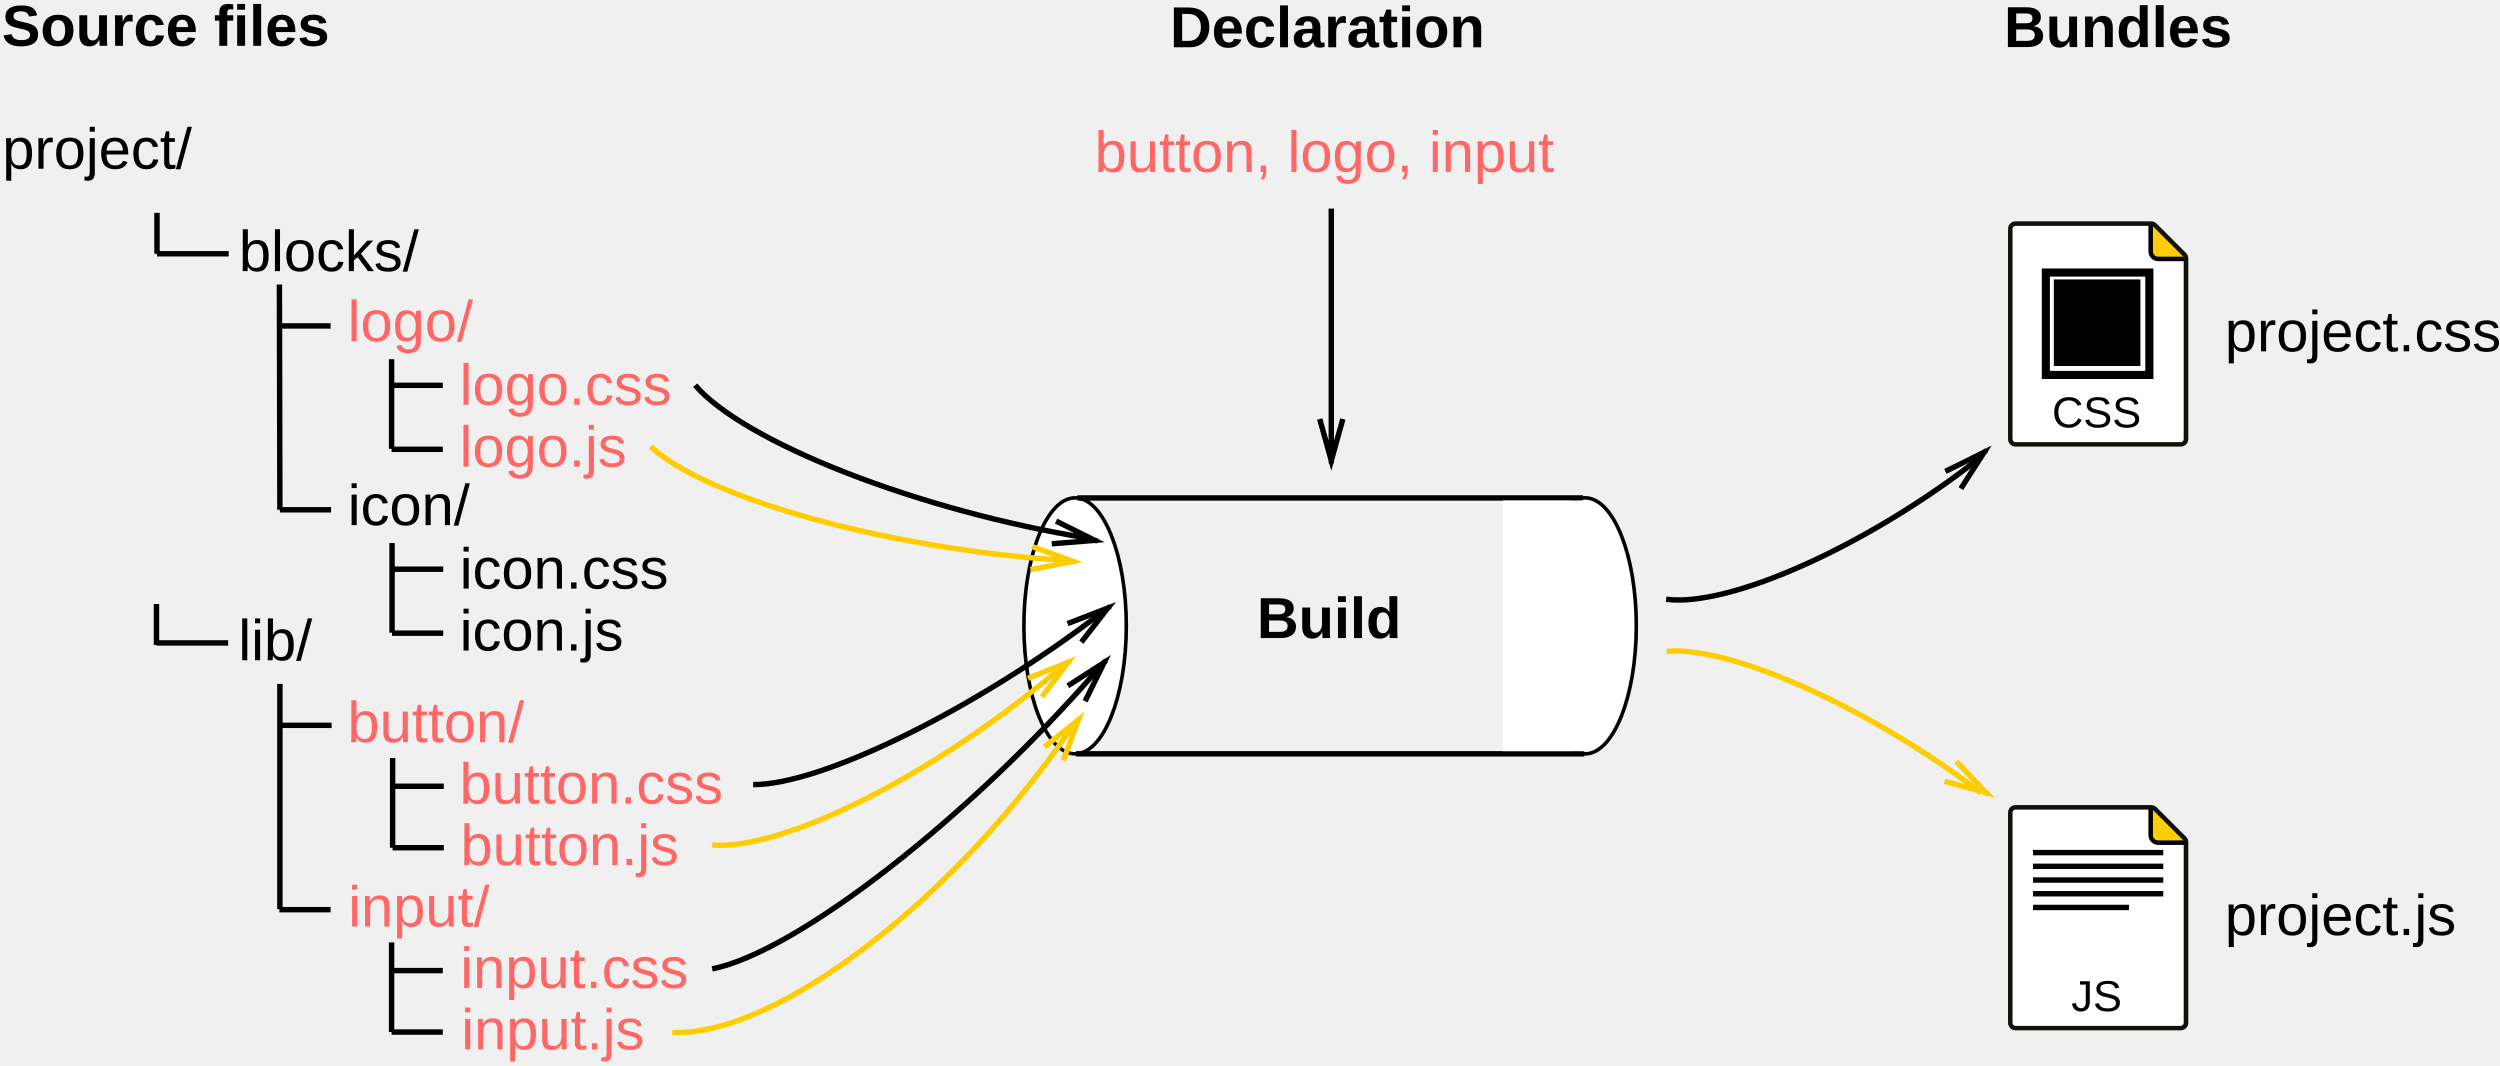
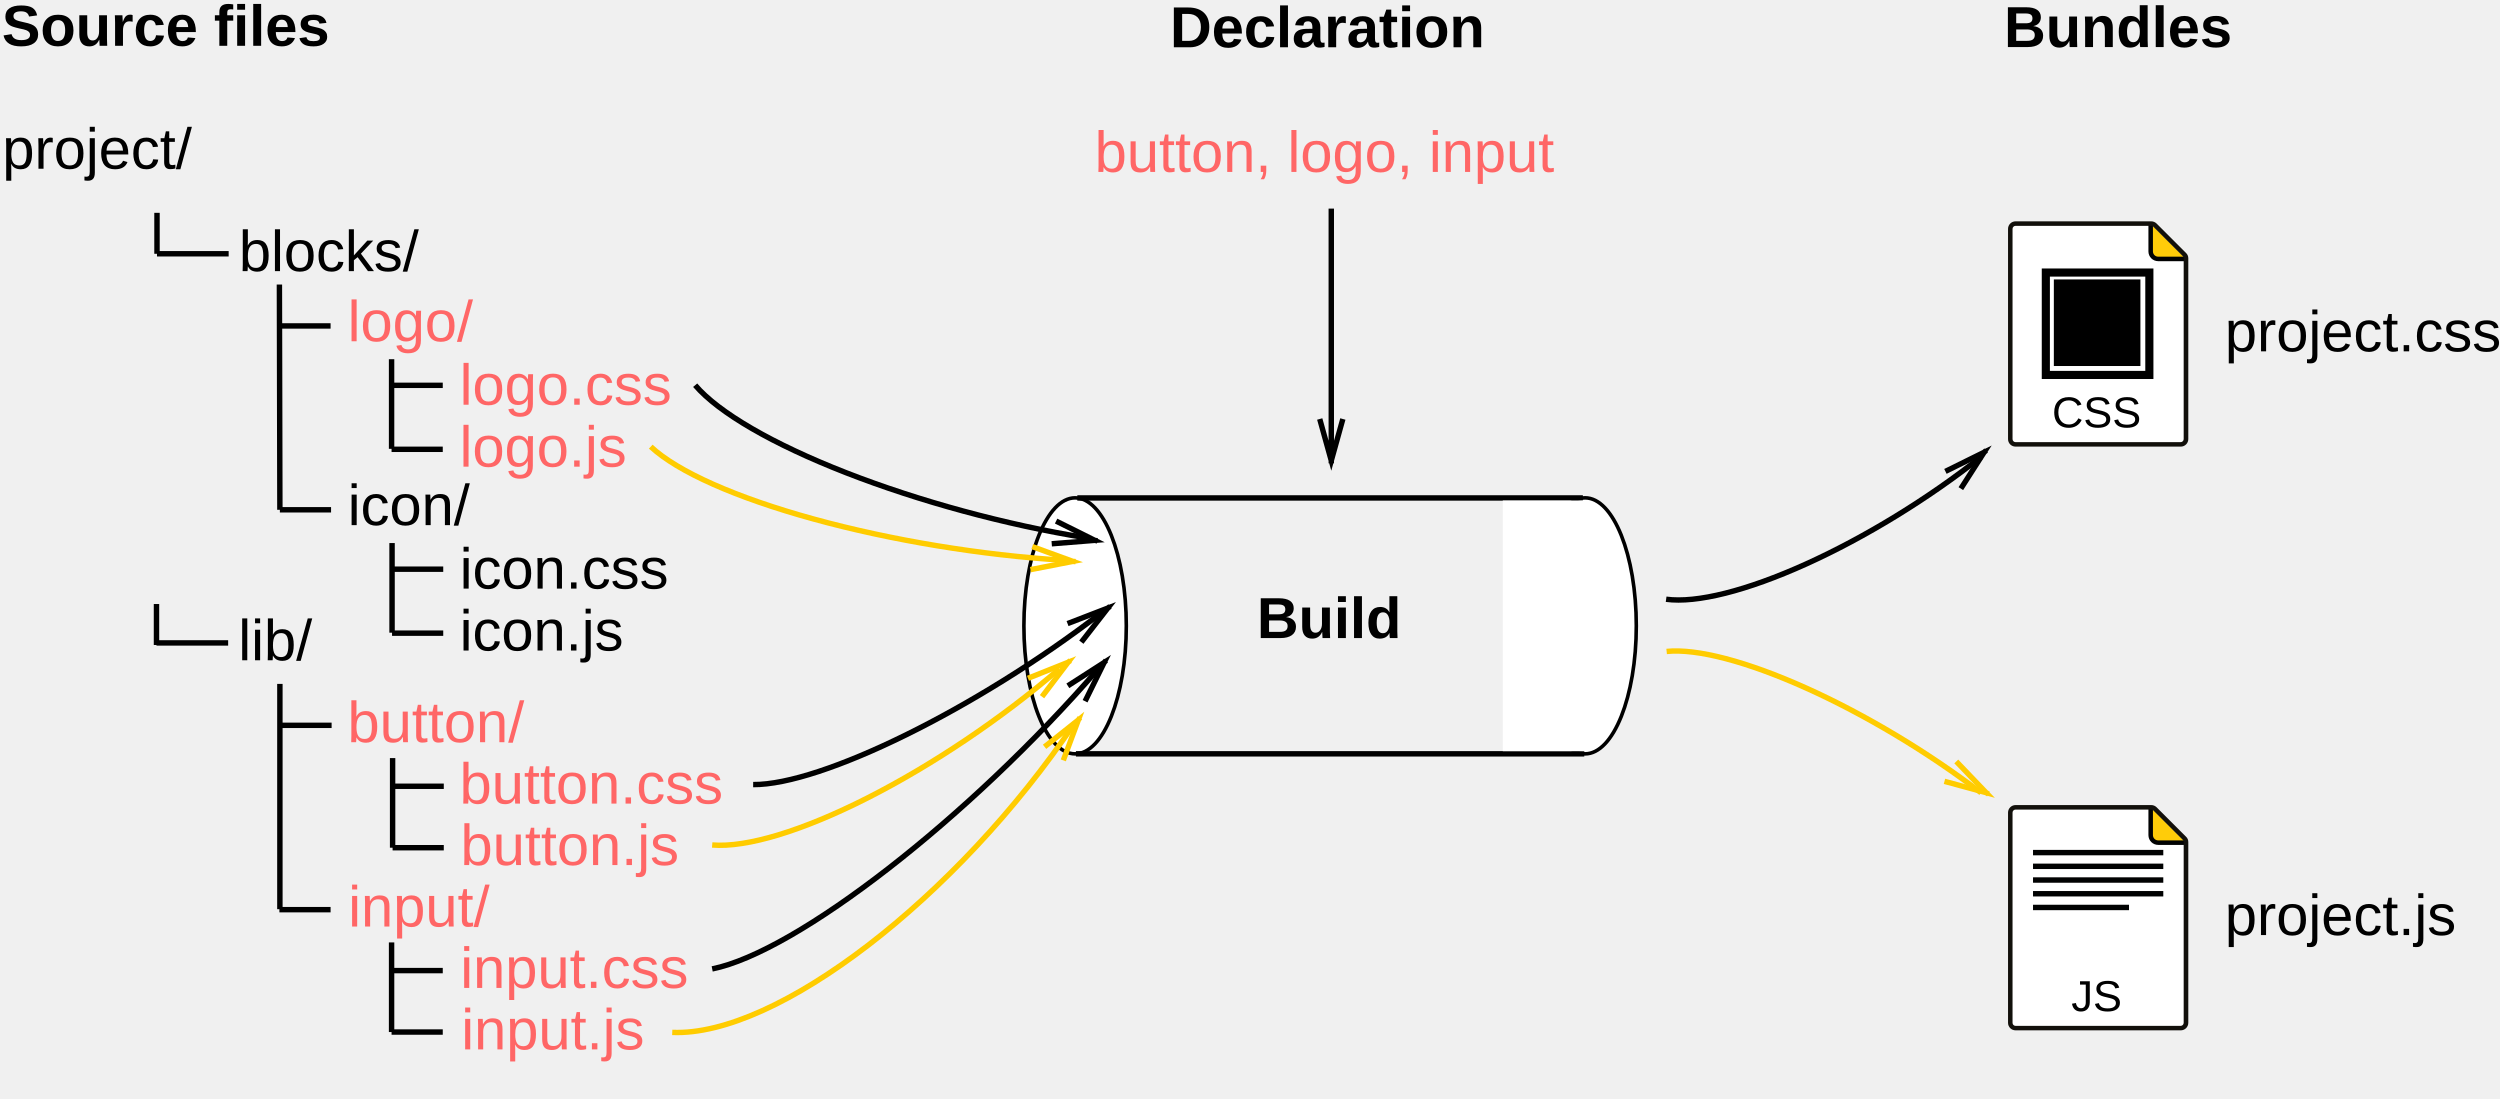
- <svg xmlns="http://www.w3.org/2000/svg" width="692" height="295" viewBox="0 0 692 295">
+ <svg xmlns="http://www.w3.org/2000/svg" width="692" height="304" viewBox="0 0 692 304">
  <g transform="translate(0 -7)" fill="none" fill-rule="evenodd">
    <ellipse stroke="#000" fill="#FFF" fill-rule="nonzero" cx="297.588" cy="180.235" rx="14.173" ry="35.433" />
    <text transform="translate(.248 5.004)" font-size="16" font-family="Arial-BoldMT, Arial" fill="#000" font-weight="bold">
      <tspan x=".26" y="14.68">Source files</tspan>
    </text>
    <path d="M77.34 85.752l.132 62.36" stroke="#000" stroke-width="1.5" fill="#000" fill-rule="nonzero" />
    <text transform="translate(66.024 67.367)" font-size="16" font-family="ArialMT, Arial" fill="#000">
      <tspan x=".1" y="14.68">blocks/</tspan>
    </text>
    <text transform="translate(95.675 138.162)" font-size="16" font-family="ArialMT, Arial" fill="#000">
      <tspan x=".57" y="14.19">icon/</tspan>
    </text>
    <text transform="translate(126.62 155.737)" font-size="16" font-family="ArialMT, Arial" fill="#000">
      <tspan x=".62" y="14.19">icon.css</tspan>
    </text>
    <path d="M77.468 148.11h14.17m16.88 16.441h14.17" stroke="#000" stroke-width="1.5" fill="#000" fill-rule="nonzero" />
    <text transform="translate(.35 39.02)" font-size="16" font-family="ArialMT, Arial" fill="#000">
      <tspan x=".29" y="14.68">project/</tspan>
    </text>
    <path d="M43.453 77.243h19.84M43.457 65.91v11.34m-.147 107.71h19.84m-19.835-10.767v11.34" stroke="#000" stroke-width="1.5" fill="#000" fill-rule="nonzero" />
    <text transform="translate(65.673 175.579)" font-size="16" font-family="ArialMT, Arial" fill="#000">
      <tspan x=".29" y="14.19">lib/</tspan>
    </text>
    <path d="M66.13 200.555h85.039v28.346H66.13z" />
    <path d="M77.473 196.303v62.36m31.049-101.345v24.81m-.004.131h14.17" stroke="#000" stroke-width="1.5" fill="#000" fill-rule="nonzero" />
    <text transform="translate(126.557 172.878)" font-size="16" font-family="ArialMT, Arial" fill="#000">
      <tspan x=".67" y="14.19">icon.js</tspan>
    </text>
    <path d="M77.62 207.771h14.17" stroke="#000" stroke-width="1.5" fill="#000" fill-rule="nonzero" />
    <text transform="translate(95.26 197.831)" font-size="16" font-family="ArialMT, Arial" fill="#F66">
      <tspan x=".92" y="14.6">button/</tspan>
    </text>
    <text transform="translate(127.142 214.839)" font-size="16" font-family="ArialMT, Arial" fill="#F66">
      <tspan x=".06" y="14.6">button.css</tspan>
    </text>
    <text transform="translate(126.874 232.264)" font-size="16" font-family="ArialMT, Arial" fill="#F66">
      <tspan x=".59" y="14.19">button.js</tspan>
    </text>
    <path d="M108.67 224.637h14.17m-14.17 17.008h14.17m-14.166-24.807v24.81" stroke="#000" stroke-width="1.5" fill="#000" fill-rule="nonzero" />
    <text transform="translate(95.979 87.272)" font-size="16" font-family="ArialMT, Arial" fill="#F66">
      <tspan x=".25" y="14.19">logo/</tspan>
    </text>
    <text transform="translate(127.055 104.847)" font-size="16" font-family="ArialMT, Arial" fill="#F66">
      <tspan x=".17" y="14.19">logo.css</tspan>
    </text>
    <path d="M77.337 97.22h14.17m16.879 16.44h14.17m-14.166-7.232v24.81m-.004.131h14.17" stroke="#000" stroke-width="1.5" fill="#000" fill-rule="nonzero" />
    <text transform="translate(126.992 121.988)" font-size="16" font-family="ArialMT, Arial" fill="#F66">
      <tspan x=".22" y="14.19">logo.js</tspan>
    </text>
    <path d="M77.337 258.794h14.17" stroke="#000" stroke-width="1.5" fill="#000" fill-rule="nonzero" />
    <text transform="translate(95.573 248.855)" font-size="16" font-family="ArialMT, Arial" fill="#F66">
      <tspan x=".81" y="14.6">input/</tspan>
    </text>
    <text transform="translate(126.455 265.862)" font-size="16" font-family="ArialMT, Arial" fill="#F66">
      <tspan x=".95" y="14.6">input.css</tspan>
    </text>
    <text transform="translate(127.187 283.288)" font-size="16" font-family="ArialMT, Arial" fill="#F66">
      <tspan x=".49" y="14.19">input.js</tspan>
    </text>
    <path d="M108.386 275.66h14.17m-14.17 17.008h14.17m-14.166-24.807v24.81" stroke="#000" stroke-width="1.5" fill="#000" fill-rule="nonzero" />
    <path d="M557.905 291.546c-.81 0-1.46-.65-1.46-1.46v-58.16c0-.81.65-1.46 1.46-1.46h37.59c.37 0 .75.15 1.03.44l8.13 8.13c.28.28.44.65.44 1.03v50.05c0 .81-.66 1.46-1.47 1.46h-45.72v-.03z" fill="#FFF" fill-rule="nonzero" />
    <text transform="translate(572.822 275.732)" font-size="12" font-family="ArialMT, Arial" fill="#000">
      <tspan x=".52" y="11.14">JS</tspan>
    </text>
    <path d="M595.308 230.467v7.7c0 1.15.93 2.08 2.09 2.08h7.66l-9.75-9.78z" fill="#FFCC09" fill-rule="nonzero" />
    <path d="M595.308 230.467v7.7c0 1.15.93 2.08 2.09 2.08h7.66" stroke="#010202" stroke-width="1.25" />
    <path d="M562.74 243h36.06m-36.06 3.797h36.06m-36.06 3.795h36.06m-36.06 3.796h36.06m-36.06 3.796h26.57" stroke="#010202" stroke-width="1.5" fill="#000" fill-rule="nonzero" />
    <path d="M557.905 129.971c-.81 0-1.46-.65-1.46-1.46v-58.16c0-.81.65-1.46 1.46-1.46h37.59c.37 0 .75.15 1.03.44l8.13 8.13c.28.28.44.65.44 1.03v50.05c0 .81-.66 1.46-1.47 1.46h-45.72v-.03z" fill="#FFF" fill-rule="nonzero" />
    <text transform="translate(567.822 114.157)" font-size="12" font-family="ArialMT, Arial" fill="#000">
      <tspan x=".18" y="11.14">CSS</tspan>
    </text>
    <path d="M595.308 68.892v7.7c0 1.15.93 2.08 2.09 2.08h7.66l-9.75-9.78z" fill="#FFCC09" fill-rule="nonzero" />
    <path d="M595.308 68.892v7.7c0 1.15.93 2.08 2.09 2.08h7.66" stroke="#010202" stroke-width="1.25" />
    <path stroke="#000" stroke-width="2.25" fill="#FFF" fill-rule="nonzero" d="M566.285 82.44h28.658v28.346h-28.658z" />
    <path stroke="#000" stroke-width=".72" fill="#000" fill-rule="nonzero" d="M568.864 84.708h23.244v23.244h-23.244z" />
    <g stroke="#000" stroke-width="1.5">
      <path d="M192.421 113.625c6.46 7.59 21.486 16.303 41.774 24.224 20.287 7.922 44.174 14.401 66.403 18.013" />
      <path d="M302.295 156.422l.741.143m-11.173.895l11.173-.895-10.034-4.996" stroke-linecap="square" />
    </g>
    <g stroke="#000" stroke-width="1.5">
      <path d="M208.473 224.174c18.886.139 61.905-21.053 96.093-47.338" />
      <path d="M306.05 175.76l.606-.45m-6.881 8.849l6.88-8.849-10.458 4.032" stroke-linecap="square" />
    </g>
    <g stroke="#000" stroke-width="1.5">
      <path d="M197.134 275.197c23.373-4.686 71.217-41.87 106.87-83.058" />
      <path d="M305.138 190.937l.502-.563m-4.956 10.054l4.956-10.054-9.431 6.058" stroke-linecap="square" />
    </g>
    <g stroke="#FC0" stroke-width="1.5">
      <path d="M180.125 130.634c7.406 6.929 23.632 14.137 45.109 20.037 21.476 5.901 46.443 10.011 69.407 11.426" />
      <path d="M296.215 162.332l.756.06m-11.003 2.142l11.003-2.142-10.531-3.84" stroke-linecap="square" />
    </g>
    <g stroke="#FC0" stroke-width="1.5">
      <path d="M197.132 240.893c9.538.79 25.022-3.904 43.044-13.048s37.106-21.99 53.054-35.71" />
      <path d="M295.057 190.772l.6-.457m-6.776 8.929l6.776-8.929-10.41 4.156" stroke-linecap="square" />
    </g>
    <g stroke="#FC0" stroke-width="1.5">
      <path d="M186.077 292.768c28.843 1.229 78.718-37.097 111.398-85.603" />
      <path d="M298.133 206.767l.363-.5m-3.915 10.503l3.915-10.502-8.771 6.979" stroke-linecap="square" />
    </g>
    <ellipse stroke="#000" fill="#FFF" fill-rule="nonzero" cx="438.754" cy="180.235" rx="14.173" ry="35.433" />
    <path d="M298.199 144.831h139.94M297.813 215.66h140.72" stroke="#000" stroke-width="1.5" fill="#000" fill-rule="nonzero" />
    <path fill="#FFF" fill-rule="nonzero" d="M415.969 145.539h22.927v69.392h-22.927z" />
    <text transform="translate(347.707 168.937)" font-size="16" font-family="Arial-BoldMT, Arial" fill="#000" font-weight="bold">
      <tspan x=".19" y="14.68">Build</tspan>
    </text>
    <text transform="translate(615.724 90.063)" font-size="16" font-family="ArialMT, Arial" fill="#000">
      <tspan x=".12" y="14.19">project.css</tspan>
    </text>
    <text transform="translate(615 251)" font-size="16" font-family="ArialMT, Arial" fill="#000">
      <tspan x=".831" y="14.828">project.js</tspan>
    </text>
    <g stroke="#000" stroke-width="1.5">
      <path d="M461.183 172.87c8.454 1.147 22.388-2.36 38.736-9.75 16.347-7.39 33.77-18.056 48.432-29.653" />
      <path d="M548.753 132.596l.46-.412m-6.048 9.437l6.048-9.437-10.049 4.966" stroke-linecap="square" />
    </g>
    <g stroke="#FC0" stroke-width="1.5">
      <path d="M461.324 187.318c8.396-.855 22.282 2.786 38.601 10.122 16.32 7.336 33.738 17.766 48.422 28.996" />
      <path d="M549.24 226.094l.53.315m-10.818-2.937l10.818 2.937-7.753-8.095" stroke-linecap="square" />
    </g>
    <text transform="translate(554.268 5.345)" font-size="16" font-family="Arial-BoldMT, Arial" fill="#000" font-weight="bold">
      <tspan x=".44" y="14.68">Bundles</tspan>
    </text>
    <path d="M595.462 231.09c.22 0 .44.09.59.25l8.14 8.13c.15.16.25.38.25.59v50.06c0 .46-.38.84-.84.84h-45.69c-.47 0-.84-.38-.84-.84v-58.19c0-.47.37-.84.84-.84h37.55zm0-1.25h-37.55c-1.16 0-2.09.94-2.09 2.09v58.19c0 1.15.93 2.08 2.09 2.08h45.72c1.15 0 2.09-.93 2.09-2.08v-50.06c0-.56-.22-1.09-.63-1.46l-8.13-8.13c-.41-.41-.94-.63-1.5-.63zm0-160.325c.22 0 .44.09.59.25l8.14 8.13c.15.16.25.38.25.59v50.06c0 .46-.38.84-.84.84h-45.69c-.47 0-.84-.38-.84-.84v-58.19c0-.47.37-.84.84-.84h37.55zm0-1.25h-37.55c-1.16 0-2.09.94-2.09 2.09v58.19c0 1.15.93 2.08 2.09 2.08h45.72c1.15 0 2.09-.93 2.09-2.08v-50.06c0-.56-.22-1.09-.63-1.46l-8.13-8.13c-.41-.41-.94-.63-1.5-.63z" fill="#12100B" fill-rule="nonzero" />
    <text transform="translate(323.223 6)" font-size="16" font-family="Arial-BoldMT, Arial" fill="#000" font-weight="bold">
      <tspan x=".62" y="14.09">Declaration</tspan>
    </text>
    <text transform="translate(303 40.071)" font-size="16" font-family="ArialMT, Arial" fill="#F66">
      <tspan x="0" y="14.51">button, logo, input</tspan>
    </text>
    <path d="M368.5 65.5v69m-3-10.8l3 10.8 3-10.8" stroke="#000" stroke-width="1.5" stroke-linecap="square" />
  </g>
</svg>
